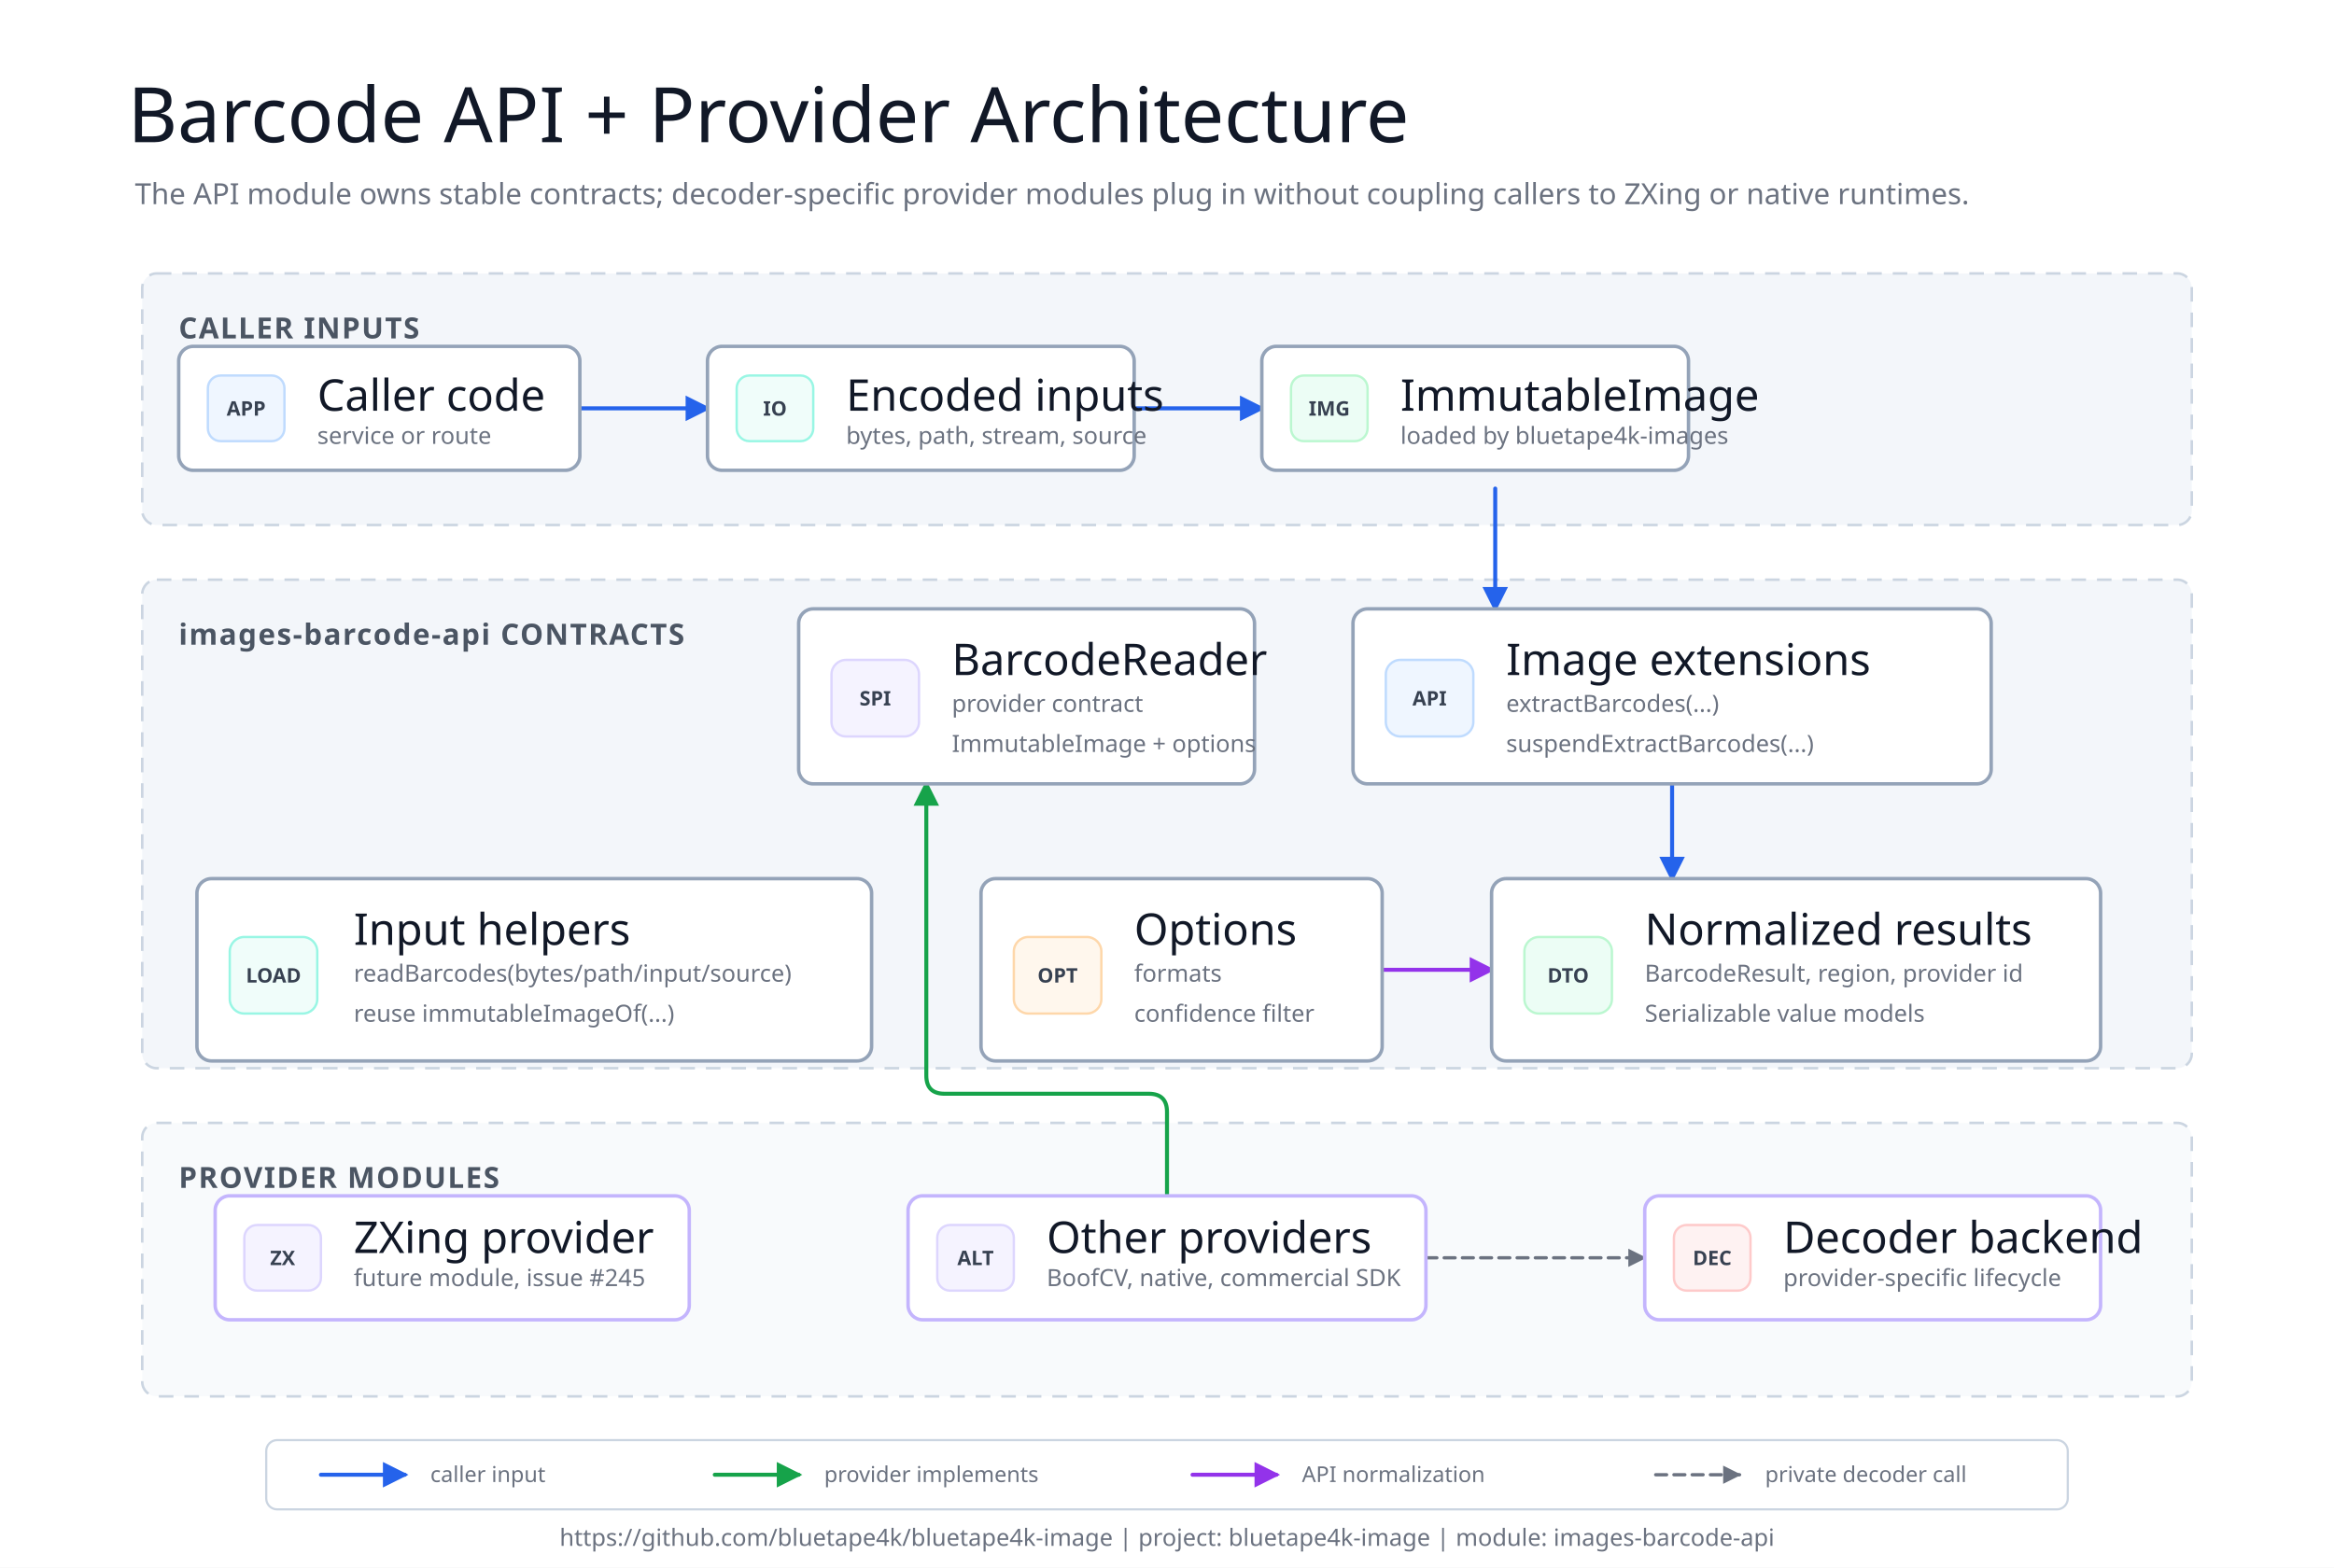
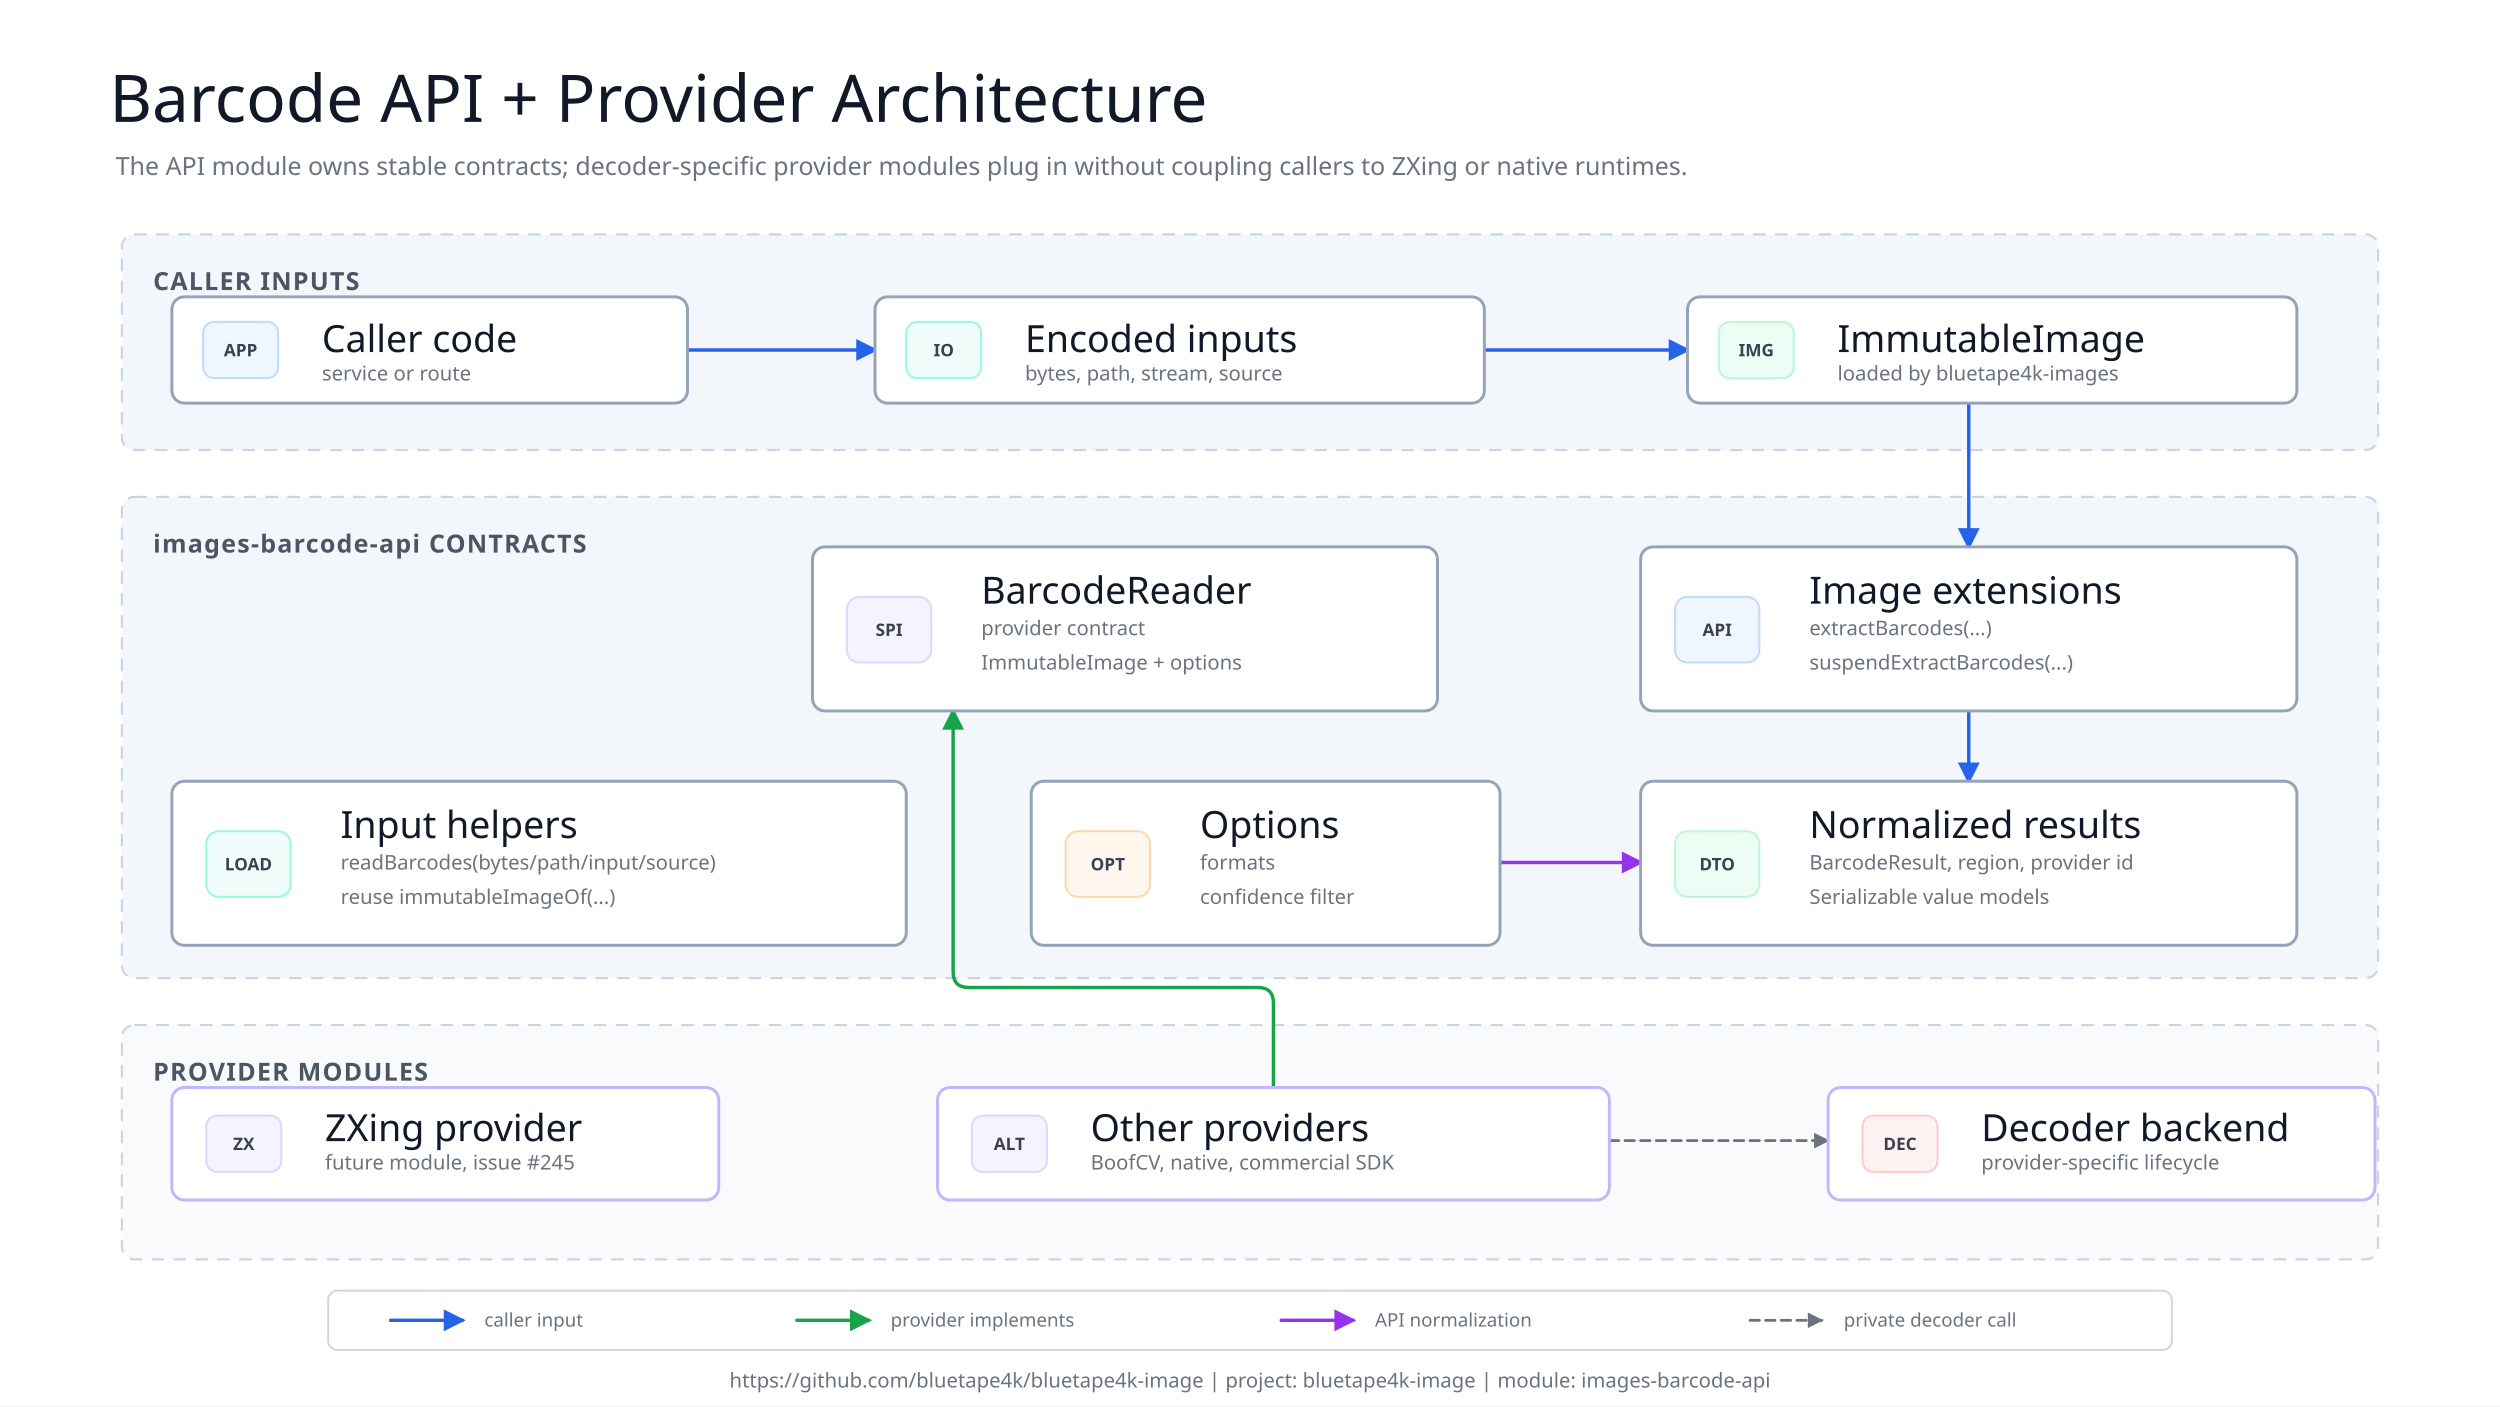
- <svg xmlns="http://www.w3.org/2000/svg" width="1280" height="860" viewBox="0 0 1280 860" role="img" aria-label="Barcode API Provider Architecture">
+ <svg xmlns="http://www.w3.org/2000/svg" width="1600" height="900" viewBox="0 0 1600 900" role="img" aria-label="Barcode API Provider Architecture">
  <defs>
    <marker id="arrow-blue" markerWidth="14" markerHeight="14" refX="12" refY="7" orient="auto" markerUnits="userSpaceOnUse">
      <polygon points="0 0, 14 7, 0 14" fill="#2563eb" stroke="#2563eb" stroke-width="0" stroke-dasharray="none" style="stroke-dasharray:none" />
    </marker>
    <marker id="arrow-green" markerWidth="14" markerHeight="14" refX="12" refY="7" orient="auto" markerUnits="userSpaceOnUse">
      <polygon points="0 0, 14 7, 0 14" fill="#16a34a" stroke="#16a34a" stroke-width="0" stroke-dasharray="none" style="stroke-dasharray:none" />
    </marker>
    <marker id="arrow-purple" markerWidth="14" markerHeight="14" refX="12" refY="7" orient="auto" markerUnits="userSpaceOnUse">
      <polygon points="0 0, 14 7, 0 14" fill="#9333ea" stroke="#9333ea" stroke-width="0" stroke-dasharray="none" style="stroke-dasharray:none" />
    </marker>
    <marker id="arrow-gray" markerWidth="10" markerHeight="10" refX="9" refY="5" orient="auto" markerUnits="userSpaceOnUse">
      <polygon points="0 0, 10 5, 0 10" fill="#6b7280" stroke="#6b7280" stroke-width="0" stroke-dasharray="none" style="stroke-dasharray:none" />
    </marker>
    <style>
    .canvas{fill:#ffffff}
    .lane{fill:#f3f6fa;stroke:#cbd5e1;stroke-width:1.4;stroke-dasharray:8 6}
    .lane-provider{fill:#f8fafc;stroke:#cbd5e1;stroke-width:1.4;stroke-dasharray:8 6}
    .card{fill:#ffffff;stroke:#94a3b8;stroke-width:1.9}
    .card-soft{fill:#ffffff;stroke:#c4b5fd;stroke-width:1.9}
    .badge-text{font-family:"Comic Mono";font-size:11px;fill:#374151;font-weight:700}
    .title{font-family:"Architects Daughter";font-size:42px;fill:#111827;font-weight:400}
    .subtitle{font-family:"Comic Mono";font-size:16px;fill:#6b7280;font-weight:400}
    .panel-title{font-family:"Comic Mono";font-size:16px;fill:#4b5563;font-weight:700;letter-spacing:0.8px}
    .card-title{font-family:"Architects Daughter";font-size:24px;fill:#111827;font-weight:400}
    .detail,.label,.note{font-family:"Comic Mono";fill:#6b7280;font-weight:400}
    .detail{font-size:13px}
    .label{font-size:12px}
    .note{font-size:13px}
    .edge-blue{stroke:#2563eb;stroke-width:2.2;fill:none;marker-end:url(#arrow-blue);stroke-linecap:round;stroke-linejoin:round}
    .edge-green{stroke:#16a34a;stroke-width:2.2;fill:none;marker-end:url(#arrow-green);stroke-linecap:round;stroke-linejoin:round}
    .edge-purple{stroke:#9333ea;stroke-width:2.2;fill:none;marker-end:url(#arrow-purple);stroke-linecap:round;stroke-linejoin:round}
    .edge-gray{stroke:#6b7280;stroke-width:1.8;fill:none;marker-end:url(#arrow-gray);stroke-linecap:round;stroke-linejoin:round;stroke-dasharray:6 4}
    .key-box{fill:#ffffff;stroke:#cbd5e1;stroke-width:1.2}
  </style>
  </defs>
-   <rect class="canvas" width="1280" height="860" />
+   <rect class="canvas" width="1600" height="900" />
  <text class="title" x="70" y="78">Barcode API + Provider Architecture</text>
  <text class="subtitle" x="74" y="112">The API module owns stable contracts; decoder-specific provider modules plug in without coupling callers to ZXing or native runtimes.</text>
-   <rect class="lane" x="78" y="150" width="1124" height="138" rx="8" />
+   <rect class="lane" x="78" y="150" width="1444" height="138" rx="8" />
  <text class="panel-title" x="98" y="180" dominant-baseline="middle">CALLER INPUTS</text>
-   <rect class="lane" x="78" y="318" width="1124" height="268" rx="8" />
+   <rect class="lane" x="78" y="318" width="1444" height="308" rx="8" />
  <text class="panel-title" x="98" y="348" dominant-baseline="middle">images-barcode-api CONTRACTS</text>
-   <rect class="lane-provider" x="78" y="616" width="1124" height="150" rx="8" />
-   <text class="panel-title" x="98" y="646" dominant-baseline="middle">PROVIDER MODULES</text>
+   <rect class="lane-provider" x="78" y="656" width="1444" height="150" rx="8" />
+   <text class="panel-title" x="98" y="686" dominant-baseline="middle">PROVIDER MODULES</text>
  <g id="edges">
-     <path class="connector edge-blue" d="M 318 224 L 388 224" />
-     <path class="connector edge-blue" d="M 622 224 L 692 224" />
-     <path class="connector edge-blue" d="M 820 268 L 820 334" />
-     <path class="connector edge-blue" d="M 917 430 L 917 482" />
-     <path class="connector edge-purple" d="M 758 532 L 818 532" />
-     <path class="connector edge-green" d="M 640 656 L 640 610 Q 640 600 630 600 L 518 600 Q 508 600 508 590 L 508 430" />
-     <path class="connector edge-gray" d="M 782 690 L 902 690" />
+     <path class="connector edge-blue" d="M 440 224 L 560 224" />
+     <path class="connector edge-blue" d="M 950 224 L 1080 224" />
+     <path class="connector edge-blue" d="M 1260 258 L 1260 350" />
+     <path class="connector edge-blue" d="M 1260 455 L 1260 500" />
+     <path class="connector edge-purple" d="M 960 552 L 1050 552" />
+     <path class="connector edge-green" d="M 815 696 L 815 642 Q 815 632 805 632 L 620 632 Q 610 632 610 622 L 610 455" />
+     <path class="connector edge-gray" d="M 1030 730 L 1170 730" />
  </g>
  <g id="cards">
    <g id="caller">
-       <rect class="card" x="98" y="190" width="220" height="68" rx="8" />
-       <rect x="114" y="206" width="42" height="36" rx="7" fill="#eff6ff" stroke="#bfdbfe" stroke-width="1.3" />
-       <text class="badge-text" x="135" y="228" text-anchor="middle">APP</text>
-       <text class="card-title" x="174" y="217" dominant-baseline="middle">Caller code</text>
-       <text class="detail" x="174" y="239" dominant-baseline="middle">service or route</text>
+       <rect class="card" x="110" y="190" width="330" height="68" rx="8" />
+       <rect x="130" y="206" width="48" height="36" rx="7" fill="#eff6ff" stroke="#bfdbfe" stroke-width="1.3" />
+       <text class="badge-text" x="154" y="228" text-anchor="middle">APP</text>
+       <text class="card-title" x="206" y="217" dominant-baseline="middle">Caller code</text>
+       <text class="detail" x="206" y="239" dominant-baseline="middle">service or route</text>
    </g>
    <g id="encoded-input">
-       <rect class="card" x="388" y="190" width="234" height="68" rx="8" />
-       <rect x="404" y="206" width="42" height="36" rx="7" fill="#f0fdfa" stroke="#99f6e4" stroke-width="1.3" />
-       <text class="badge-text" x="425" y="228" text-anchor="middle">IO</text>
-       <text class="card-title" x="464" y="217" dominant-baseline="middle">Encoded inputs</text>
-       <text class="detail" x="464" y="239" dominant-baseline="middle">bytes, path, stream, source</text>
+       <rect class="card" x="560" y="190" width="390" height="68" rx="8" />
+       <rect x="580" y="206" width="48" height="36" rx="7" fill="#f0fdfa" stroke="#99f6e4" stroke-width="1.3" />
+       <text class="badge-text" x="604" y="228" text-anchor="middle">IO</text>
+       <text class="card-title" x="656" y="217" dominant-baseline="middle">Encoded inputs</text>
+       <text class="detail" x="656" y="239" dominant-baseline="middle">bytes, path, stream, source</text>
    </g>
    <g id="immutable-image">
-       <rect class="card" x="692" y="190" width="234" height="68" rx="8" />
-       <rect x="708" y="206" width="42" height="36" rx="7" fill="#ecfdf5" stroke="#bbf7d0" stroke-width="1.3" />
-       <text class="badge-text" x="729" y="228" text-anchor="middle">IMG</text>
-       <text class="card-title" x="768" y="217" dominant-baseline="middle">ImmutableImage</text>
-       <text class="detail" x="768" y="239" dominant-baseline="middle">loaded by bluetape4k-images</text>
+       <rect class="card" x="1080" y="190" width="390" height="68" rx="8" />
+       <rect x="1100" y="206" width="48" height="36" rx="7" fill="#ecfdf5" stroke="#bbf7d0" stroke-width="1.3" />
+       <text class="badge-text" x="1124" y="228" text-anchor="middle">IMG</text>
+       <text class="card-title" x="1176" y="217" dominant-baseline="middle">ImmutableImage</text>
+       <text class="detail" x="1176" y="239" dominant-baseline="middle">loaded by bluetape4k-images</text>
    </g>
    <g id="input-helpers">
-       <rect class="card" x="108" y="482" width="370" height="100" rx="8" />
-       <rect x="126" y="514" width="48" height="42" rx="8" fill="#f0fdfa" stroke="#99f6e4" stroke-width="1.3" />
-       <text class="badge-text" x="150" y="539" text-anchor="middle">LOAD</text>
-       <text class="card-title" x="194" y="510" dominant-baseline="middle">Input helpers</text>
-       <text class="detail" x="194" y="534" dominant-baseline="middle">readBarcodes(bytes/path/input/source)</text>
-       <text class="detail" x="194" y="556" dominant-baseline="middle">reuse immutableImageOf(...)</text>
+       <rect class="card" x="110" y="500" width="470" height="105" rx="8" />
+       <rect x="132" y="532" width="54" height="42" rx="8" fill="#f0fdfa" stroke="#99f6e4" stroke-width="1.3" />
+       <text class="badge-text" x="159" y="557" text-anchor="middle">LOAD</text>
+       <text class="card-title" x="218" y="528" dominant-baseline="middle">Input helpers</text>
+       <text class="detail" x="218" y="552" dominant-baseline="middle">readBarcodes(bytes/path/input/source)</text>
+       <text class="detail" x="218" y="574" dominant-baseline="middle">reuse immutableImageOf(...)</text>
    </g>
    <g id="reader-contract">
-       <rect class="card" x="438" y="334" width="250" height="96" rx="8" />
-       <rect x="456" y="362" width="48" height="42" rx="8" fill="#f5f3ff" stroke="#ddd6fe" stroke-width="1.3" />
-       <text class="badge-text" x="480" y="387" text-anchor="middle">SPI</text>
-       <text class="card-title" x="522" y="362" dominant-baseline="middle">BarcodeReader</text>
-       <text class="detail" x="522" y="386" dominant-baseline="middle">provider contract</text>
-       <text class="detail" x="522" y="408" dominant-baseline="middle">ImmutableImage + options</text>
+       <rect class="card" x="520" y="350" width="400" height="105" rx="8" />
+       <rect x="542" y="382" width="54" height="42" rx="8" fill="#f5f3ff" stroke="#ddd6fe" stroke-width="1.3" />
+       <text class="badge-text" x="569" y="407" text-anchor="middle">SPI</text>
+       <text class="card-title" x="628" y="378" dominant-baseline="middle">BarcodeReader</text>
+       <text class="detail" x="628" y="402" dominant-baseline="middle">provider contract</text>
+       <text class="detail" x="628" y="424" dominant-baseline="middle">ImmutableImage + options</text>
    </g>
    <g id="extensions">
-       <rect class="card" x="742" y="334" width="350" height="96" rx="8" />
-       <rect x="760" y="362" width="48" height="42" rx="8" fill="#eff6ff" stroke="#bfdbfe" stroke-width="1.3" />
-       <text class="badge-text" x="784" y="387" text-anchor="middle">API</text>
-       <text class="card-title" x="826" y="362" dominant-baseline="middle">Image extensions</text>
-       <text class="detail" x="826" y="386" dominant-baseline="middle">extractBarcodes(...)</text>
-       <text class="detail" x="826" y="408" dominant-baseline="middle">suspendExtractBarcodes(...)</text>
+       <rect class="card" x="1050" y="350" width="420" height="105" rx="8" />
+       <rect x="1072" y="382" width="54" height="42" rx="8" fill="#eff6ff" stroke="#bfdbfe" stroke-width="1.3" />
+       <text class="badge-text" x="1099" y="407" text-anchor="middle">API</text>
+       <text class="card-title" x="1158" y="378" dominant-baseline="middle">Image extensions</text>
+       <text class="detail" x="1158" y="402" dominant-baseline="middle">extractBarcodes(...)</text>
+       <text class="detail" x="1158" y="424" dominant-baseline="middle">suspendExtractBarcodes(...)</text>
    </g>
    <g id="options">
-       <rect class="card" x="538" y="482" width="220" height="100" rx="8" />
-       <rect x="556" y="514" width="48" height="42" rx="8" fill="#fff7ed" stroke="#fed7aa" stroke-width="1.3" />
-       <text class="badge-text" x="580" y="539" text-anchor="middle">OPT</text>
-       <text class="card-title" x="622" y="510" dominant-baseline="middle">Options</text>
-       <text class="detail" x="622" y="534" dominant-baseline="middle">formats</text>
-       <text class="detail" x="622" y="556" dominant-baseline="middle">confidence filter</text>
+       <rect class="card" x="660" y="500" width="300" height="105" rx="8" />
+       <rect x="682" y="532" width="54" height="42" rx="8" fill="#fff7ed" stroke="#fed7aa" stroke-width="1.3" />
+       <text class="badge-text" x="709" y="557" text-anchor="middle">OPT</text>
+       <text class="card-title" x="768" y="528" dominant-baseline="middle">Options</text>
+       <text class="detail" x="768" y="552" dominant-baseline="middle">formats</text>
+       <text class="detail" x="768" y="574" dominant-baseline="middle">confidence filter</text>
    </g>
    <g id="models">
-       <rect class="card" x="818" y="482" width="334" height="100" rx="8" />
-       <rect x="836" y="514" width="48" height="42" rx="8" fill="#ecfdf5" stroke="#bbf7d0" stroke-width="1.3" />
-       <text class="badge-text" x="860" y="539" text-anchor="middle">DTO</text>
-       <text class="card-title" x="902" y="510" dominant-baseline="middle">Normalized results</text>
-       <text class="detail" x="902" y="534" dominant-baseline="middle">BarcodeResult, region, provider id</text>
-       <text class="detail" x="902" y="556" dominant-baseline="middle">Serializable value models</text>
+       <rect class="card" x="1050" y="500" width="420" height="105" rx="8" />
+       <rect x="1072" y="532" width="54" height="42" rx="8" fill="#ecfdf5" stroke="#bbf7d0" stroke-width="1.3" />
+       <text class="badge-text" x="1099" y="557" text-anchor="middle">DTO</text>
+       <text class="card-title" x="1158" y="528" dominant-baseline="middle">Normalized results</text>
+       <text class="detail" x="1158" y="552" dominant-baseline="middle">BarcodeResult, region, provider id</text>
+       <text class="detail" x="1158" y="574" dominant-baseline="middle">Serializable value models</text>
    </g>
    <g id="zxing-provider">
-       <rect class="card-soft" x="118" y="656" width="260" height="68" rx="8" />
-       <rect x="134" y="672" width="42" height="36" rx="7" fill="#f5f3ff" stroke="#ddd6fe" stroke-width="1.3" />
-       <text class="badge-text" x="155" y="694" text-anchor="middle">ZX</text>
-       <text class="card-title" x="194" y="679" dominant-baseline="middle">ZXing provider</text>
-       <text class="detail" x="194" y="701" dominant-baseline="middle">future module, issue #245</text>
+       <rect class="card-soft" x="110" y="696" width="350" height="72" rx="8" />
+       <rect x="132" y="714" width="48" height="36" rx="7" fill="#f5f3ff" stroke="#ddd6fe" stroke-width="1.3" />
+       <text class="badge-text" x="156" y="736" text-anchor="middle">ZX</text>
+       <text class="card-title" x="208" y="722" dominant-baseline="middle">ZXing provider</text>
+       <text class="detail" x="208" y="744" dominant-baseline="middle">future module, issue #245</text>
    </g>
    <g id="other-providers">
-       <rect class="card-soft" x="498" y="656" width="284" height="68" rx="8" />
-       <rect x="514" y="672" width="42" height="36" rx="7" fill="#f5f3ff" stroke="#ddd6fe" stroke-width="1.3" />
-       <text class="badge-text" x="535" y="694" text-anchor="middle">ALT</text>
-       <text class="card-title" x="574" y="679" dominant-baseline="middle">Other providers</text>
-       <text class="detail" x="574" y="701" dominant-baseline="middle">BoofCV, native, commercial SDK</text>
+       <rect class="card-soft" x="600" y="696" width="430" height="72" rx="8" />
+       <rect x="622" y="714" width="48" height="36" rx="7" fill="#f5f3ff" stroke="#ddd6fe" stroke-width="1.3" />
+       <text class="badge-text" x="646" y="736" text-anchor="middle">ALT</text>
+       <text class="card-title" x="698" y="722" dominant-baseline="middle">Other providers</text>
+       <text class="detail" x="698" y="744" dominant-baseline="middle">BoofCV, native, commercial SDK</text>
    </g>
    <g id="decoder-backend">
-       <rect class="card-soft" x="902" y="656" width="250" height="68" rx="8" />
-       <rect x="918" y="672" width="42" height="36" rx="7" fill="#fef2f2" stroke="#fecaca" stroke-width="1.3" />
-       <text class="badge-text" x="939" y="694" text-anchor="middle">DEC</text>
-       <text class="card-title" x="978" y="679" dominant-baseline="middle">Decoder backend</text>
-       <text class="detail" x="978" y="701" dominant-baseline="middle">provider-specific lifecycle</text>
+       <rect class="card-soft" x="1170" y="696" width="350" height="72" rx="8" />
+       <rect x="1192" y="714" width="48" height="36" rx="7" fill="#fef2f2" stroke="#fecaca" stroke-width="1.3" />
+       <text class="badge-text" x="1216" y="736" text-anchor="middle">DEC</text>
+       <text class="card-title" x="1268" y="722" dominant-baseline="middle">Decoder backend</text>
+       <text class="detail" x="1268" y="744" dominant-baseline="middle">provider-specific lifecycle</text>
    </g>
  </g>
  <g id="legend">
-     <rect class="key-box" x="146" y="790" width="988" height="38" rx="6" />
-     <path class="connector edge-blue" d="M 176 809 L 222 809" />
-     <text class="label" x="236" y="813">caller input</text>
-     <path class="connector edge-green" d="M 392 809 L 438 809" />
-     <text class="label" x="452" y="813">provider implements</text>
-     <path class="connector edge-purple" d="M 654 809 L 700 809" />
-     <text class="label" x="714" y="813">API normalization</text>
-     <path class="connector edge-gray" d="M 908 809 L 954 809" />
-     <text class="label" x="968" y="813">private decoder call</text>
+     <rect class="key-box" x="210" y="826" width="1180" height="38" rx="6" />
+     <path class="connector edge-blue" d="M 250 845 L 296 845" />
+     <text class="label" x="310" y="849">caller input</text>
+     <path class="connector edge-green" d="M 510 845 L 556 845" />
+     <text class="label" x="570" y="849">provider implements</text>
+     <path class="connector edge-purple" d="M 820 845 L 866 845" />
+     <text class="label" x="880" y="849">API normalization</text>
+     <path class="connector edge-gray" d="M 1120 845 L 1166 845" />
+     <text class="label" x="1180" y="849">private decoder call</text>
  </g>
-   <text class="note" x="640" y="848" text-anchor="middle">https://github.com/bluetape4k/bluetape4k-image | project: bluetape4k-image | module: images-barcode-api</text>
+   <text class="note" x="800" y="888" text-anchor="middle">https://github.com/bluetape4k/bluetape4k-image | project: bluetape4k-image | module: images-barcode-api</text>
</svg>
